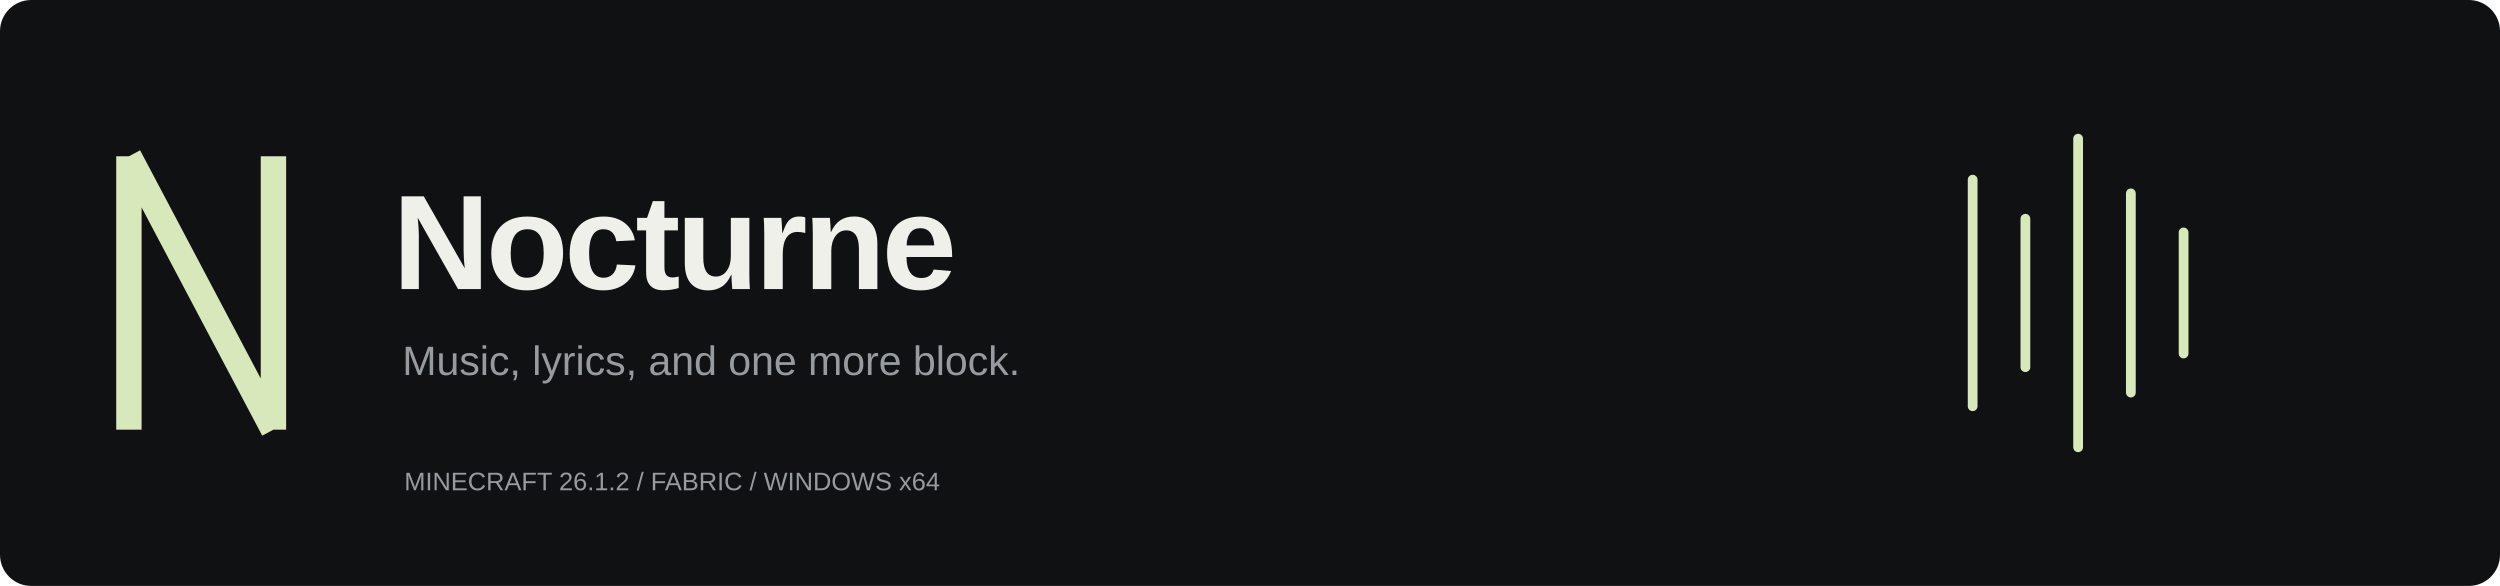
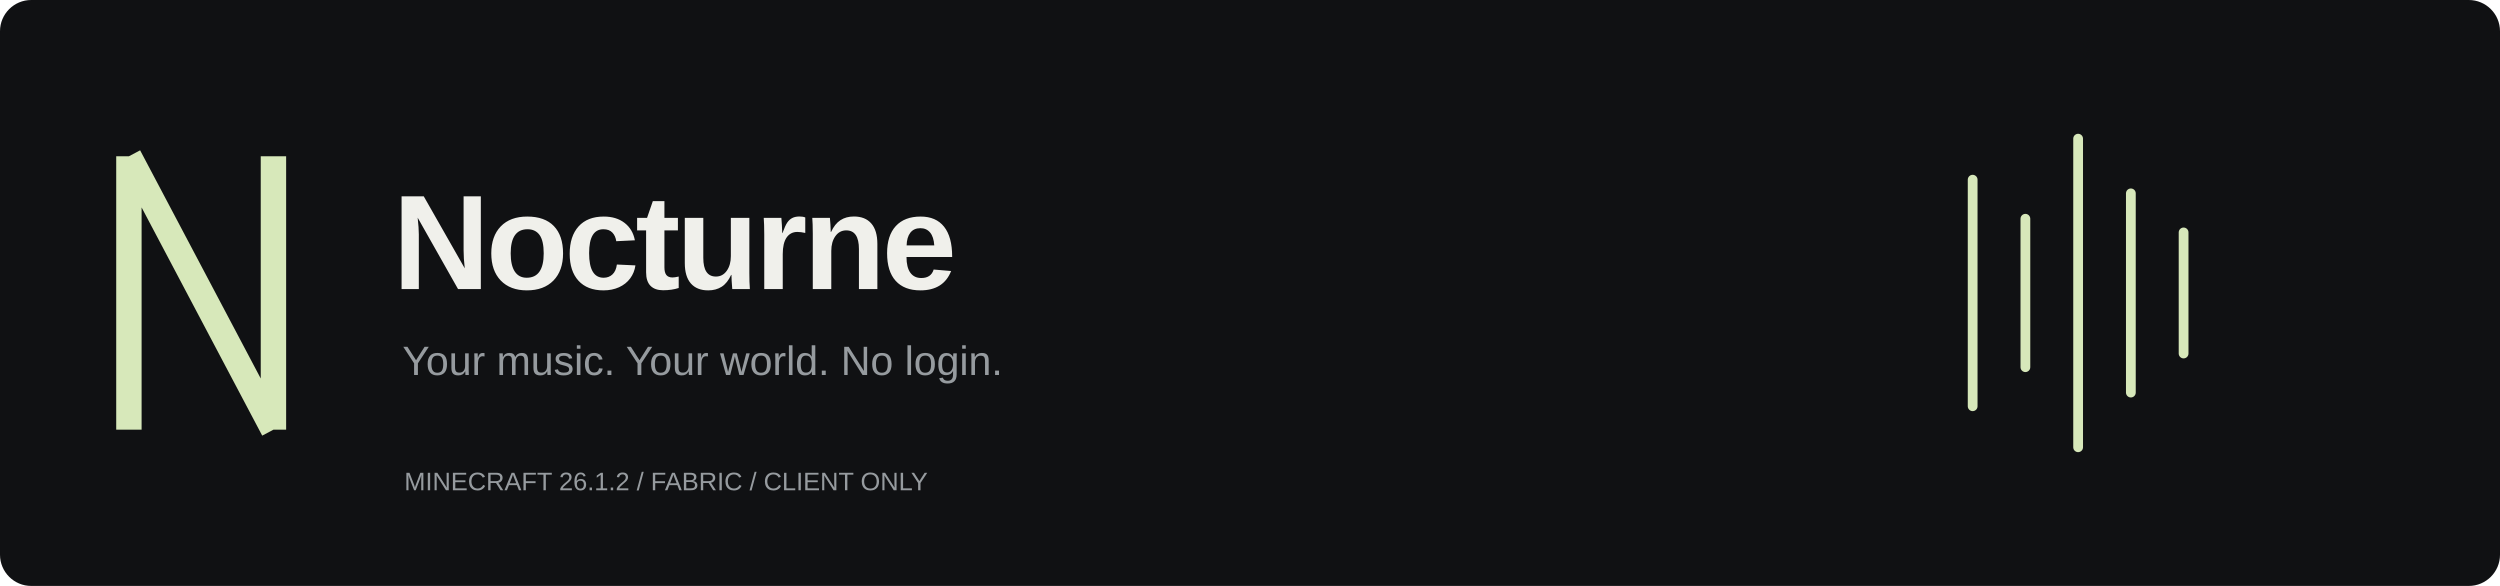
<svg xmlns="http://www.w3.org/2000/svg" width="1280" height="300" viewBox="0 0 1280 300">
  <rect width="1280" height="300" rx="16" fill="#101113" />
  <path d="M66 80V220M66 80L140 220M140 80V220" fill="none" stroke="#d7e8ba" stroke-width="13" stroke-linejoin="round" />
  <text x="201" y="148" font-family="Arial,sans-serif" font-size="69" font-weight="600" letter-spacing="-2" fill="#f0f0eb">Nocturne</text>
-   <text x="206" y="192" font-family="Arial,sans-serif" font-size="21" fill="#969b9f">Music, lyrics, and one more block.</text>
+   <text x="206" y="192" font-family="Arial,sans-serif" font-size="21" fill="#969b9f">Your music. Your world. No login.</text>
  <path d="M1010 92v116M1037 112v76M1064 71v158M1091 99v102M1118 119v62" stroke="#d7e8ba" stroke-width="5" stroke-linecap="round" />
-   <text x="207" y="251" font-family="Arial,sans-serif" font-size="13" fill="#969b9f">MINECRAFT 26.1.2  /  FABRIC  /  WINDOWS x64</text>
+   <text x="207" y="251" font-family="Arial,sans-serif" font-size="13" fill="#969b9f">MINECRAFT 26.1.2  /  FABRIC  /  CLIENT ONLY</text>
</svg>
